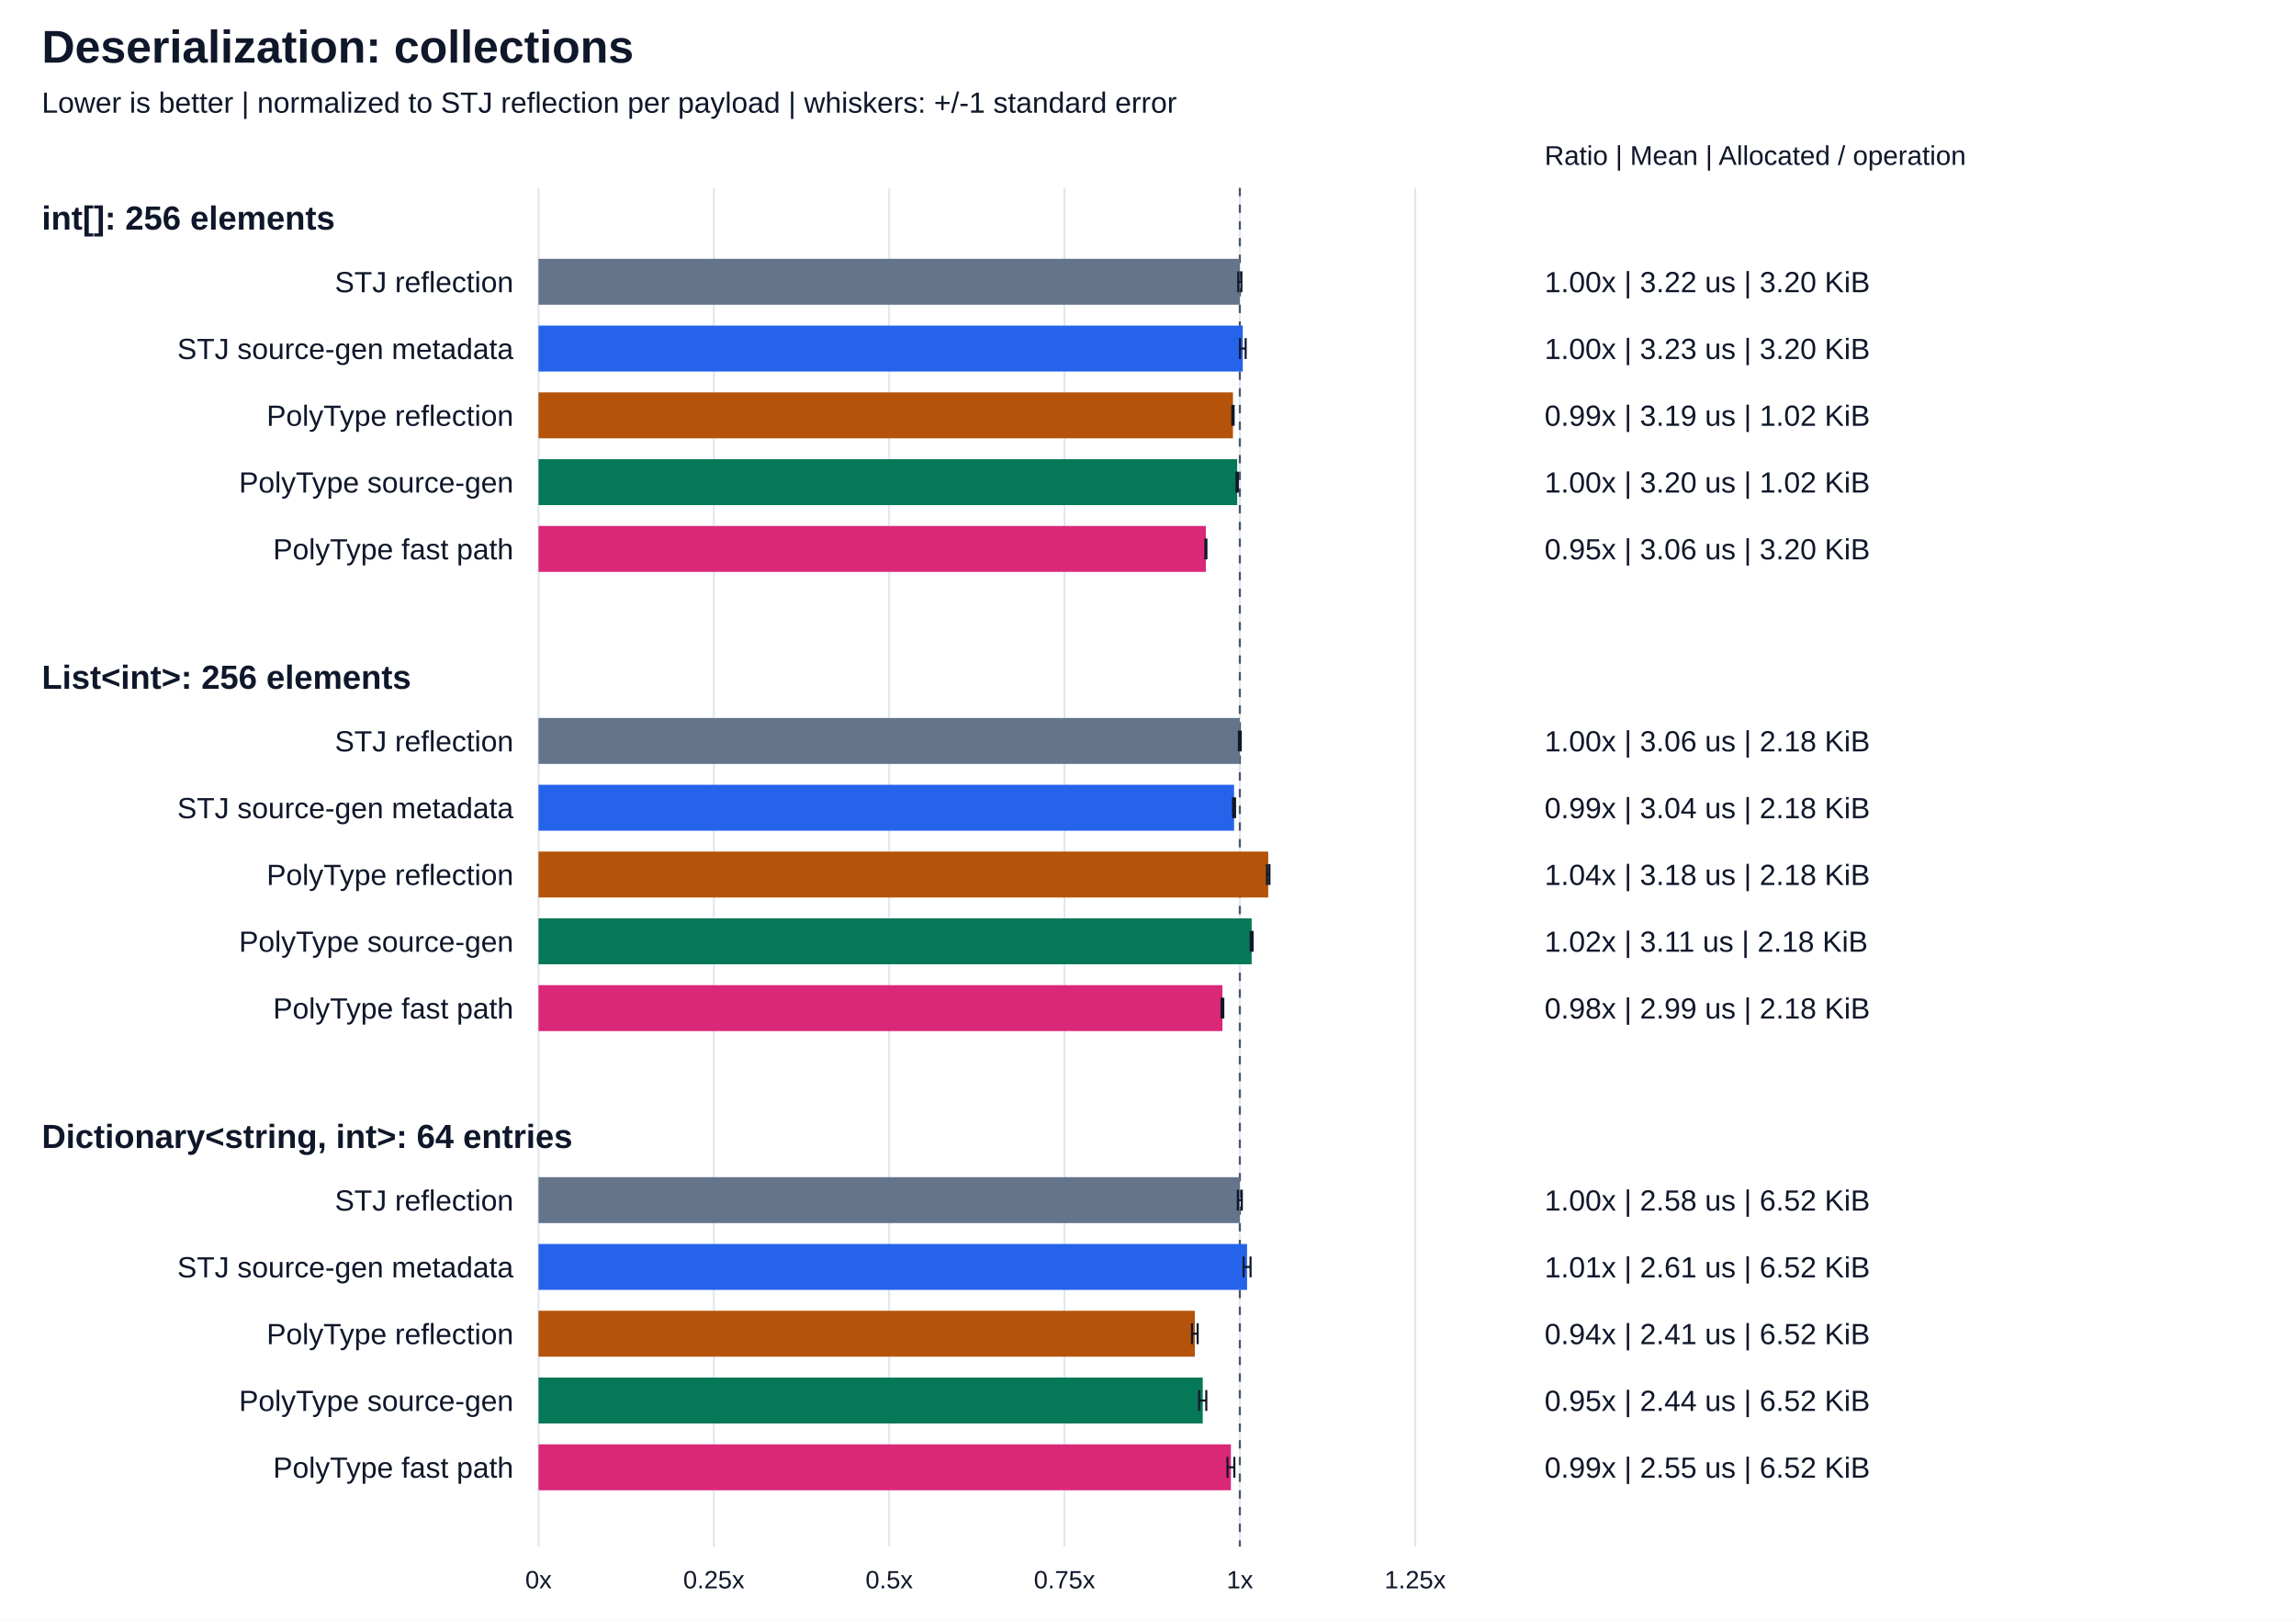
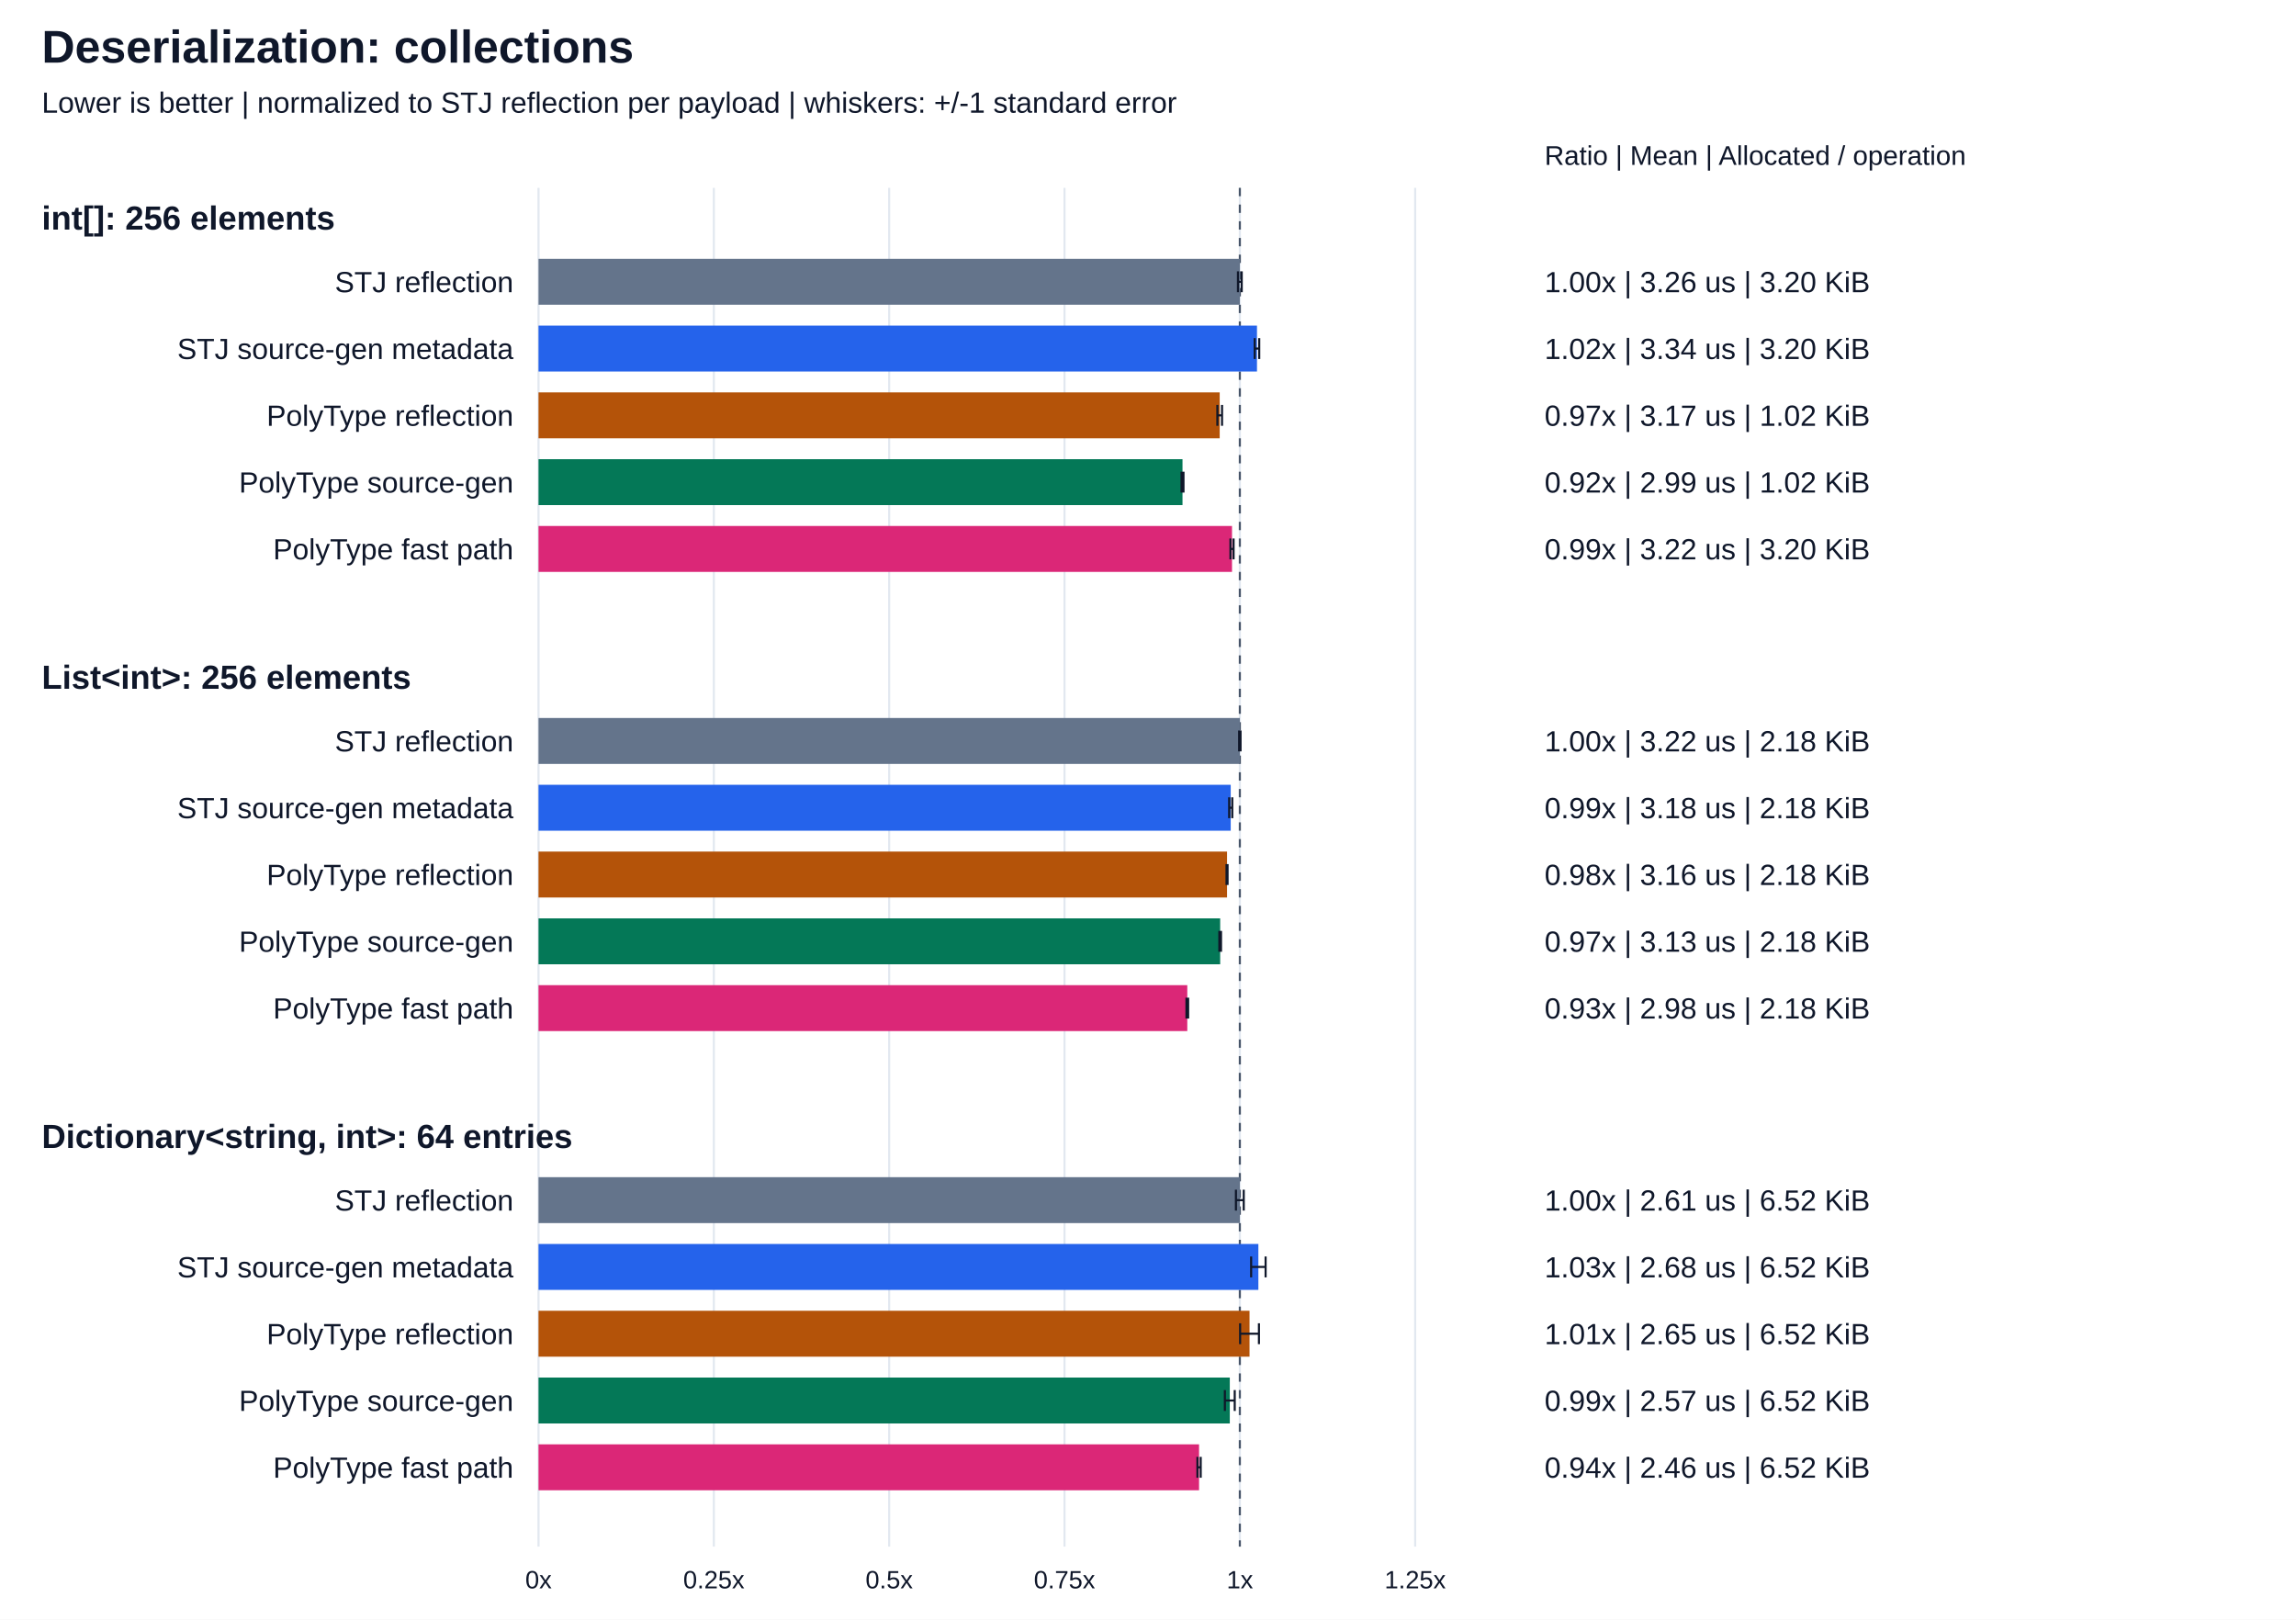
<svg xmlns="http://www.w3.org/2000/svg" width="1100" height="776" viewBox="0 0 1100 776" role="img" aria-labelledby="title desc">
  <rect width="100%" height="100%" fill="#ffffff" />
  <g font-family="Arial, sans-serif" font-size="14" fill="#0f172a">
    <text x="20" y="30" font-size="22" font-weight="bold">Deserialization: collections</text>
    <text x="20" y="54">Lower is better | normalized to STJ reflection per payload | whiskers: +/-1 standard error</text>
    <text x="740" y="79" font-size="13">Ratio | Mean | Allocated / operation</text>
    <line x1="258.00" y1="90" x2="258.00" y2="741" stroke="#e2e8f0" />
    <text x="258.00" y="761" text-anchor="middle" font-size="12">0x</text>
    <line x1="342.00" y1="90" x2="342.00" y2="741" stroke="#e2e8f0" />
    <text x="342.00" y="761" text-anchor="middle" font-size="12">0.25x</text>
    <line x1="426.00" y1="90" x2="426.00" y2="741" stroke="#e2e8f0" />
    <text x="426.00" y="761" text-anchor="middle" font-size="12">0.5x</text>
    <line x1="510.00" y1="90" x2="510.00" y2="741" stroke="#e2e8f0" />
    <text x="510.00" y="761" text-anchor="middle" font-size="12">0.75x</text>
    <line x1="594.00" y1="90" x2="594.00" y2="741" stroke="#e2e8f0" />
    <text x="594.00" y="761" text-anchor="middle" font-size="12">1x</text>
    <line x1="678.00" y1="90" x2="678.00" y2="741" stroke="#e2e8f0" />
    <text x="678.00" y="761" text-anchor="middle" font-size="12">1.25x</text>
    <line x1="594.00" y1="90" x2="594.00" y2="741" stroke="#475569" stroke-dasharray="4 4" />
    <text x="20" y="110" font-weight="bold" font-size="16">int[]: 256 elements</text>
    <text x="246" y="140" text-anchor="end">STJ reflection</text>
    <rect x="258" y="124" width="336.00" height="22" fill="#64748b" />
-     <path d="M 593.26 135 H 594.74 M 593.26 130 V 140 M 594.74 130 V 140" stroke="#0f172a" fill="none" />
-     <text x="740" y="140">1.00x | 3.22 us | 3.20 KiB</text>
+     <path d="M 593.10 135 H 594.90 M 593.10 130 V 140 M 594.90 130 V 140" stroke="#0f172a" fill="none" />
+     <text x="740" y="140">1.00x | 3.26 us | 3.20 KiB</text>
    <text x="246" y="172" text-anchor="end">STJ source-gen metadata</text>
-     <rect x="258" y="156" width="337.42" height="22" fill="#2563eb" />
-     <path d="M 594.05 167 H 596.79 M 594.05 162 V 172 M 596.79 162 V 172" stroke="#0f172a" fill="none" />
-     <text x="740" y="172">1.00x | 3.23 us | 3.20 KiB</text>
+     <rect x="258" y="156" width="344.21" height="22" fill="#2563eb" />
+     <path d="M 601.13 167 H 603.29 M 601.13 162 V 172 M 603.29 162 V 172" stroke="#0f172a" fill="none" />
+     <text x="740" y="172">1.02x | 3.34 us | 3.20 KiB</text>
    <text x="246" y="204" text-anchor="end">PolyType reflection</text>
-     <rect x="258" y="188" width="332.71" height="22" fill="#b45309" />
-     <path d="M 590.40 199 H 591.03 M 590.40 194 V 204 M 591.03 194 V 204" stroke="#0f172a" fill="none" />
-     <text x="740" y="204">0.99x | 3.19 us | 1.02 KiB</text>
+     <rect x="258" y="188" width="326.35" height="22" fill="#b45309" />
+     <path d="M 583.23 199 H 585.47 M 583.23 194 V 204 M 585.47 194 V 204" stroke="#0f172a" fill="none" />
+     <text x="740" y="204">0.97x | 3.17 us | 1.02 KiB</text>
    <text x="246" y="236" text-anchor="end">PolyType source-gen</text>
-     <rect x="258" y="220" width="334.73" height="22" fill="#047857" />
-     <path d="M 592.41 231 H 593.04 M 592.41 226 V 236 M 593.04 226 V 236" stroke="#0f172a" fill="none" />
-     <text x="740" y="236">1.00x | 3.20 us | 1.02 KiB</text>
+     <rect x="258" y="220" width="308.53" height="22" fill="#047857" />
+     <path d="M 566.06 231 H 567.00 M 566.06 226 V 236 M 567.00 226 V 236" stroke="#0f172a" fill="none" />
+     <text x="740" y="236">0.92x | 2.99 us | 1.02 KiB</text>
    <text x="246" y="268" text-anchor="end">PolyType fast path</text>
-     <rect x="258" y="252" width="319.75" height="22" fill="#db2777" />
-     <path d="M 577.52 263 H 577.98 M 577.52 258 V 268 M 577.98 258 V 268" stroke="#0f172a" fill="none" />
-     <text x="740" y="268">0.95x | 3.06 us | 3.20 KiB</text>
+     <rect x="258" y="252" width="332.25" height="22" fill="#db2777" />
+     <path d="M 589.50 263 H 591.00 M 589.50 258 V 268 M 591.00 258 V 268" stroke="#0f172a" fill="none" />
+     <text x="740" y="268">0.99x | 3.22 us | 3.20 KiB</text>
    <text x="20" y="330" font-weight="bold" font-size="16">List&lt;int&gt;: 256 elements</text>
    <text x="246" y="360" text-anchor="end">STJ reflection</text>
    <rect x="258" y="344" width="336.00" height="22" fill="#64748b" />
-     <path d="M 593.56 355 H 594.44 M 593.56 350 V 360 M 594.44 350 V 360" stroke="#0f172a" fill="none" />
-     <text x="740" y="360">1.00x | 3.06 us | 2.18 KiB</text>
+     <path d="M 593.66 355 H 594.34 M 593.66 350 V 360 M 594.34 350 V 360" stroke="#0f172a" fill="none" />
+     <text x="740" y="360">1.00x | 3.22 us | 2.18 KiB</text>
    <text x="246" y="392" text-anchor="end">STJ source-gen metadata</text>
-     <rect x="258" y="376" width="333.24" height="22" fill="#2563eb" />
-     <path d="M 590.77 387 H 591.70 M 590.77 382 V 392 M 591.70 382 V 392" stroke="#0f172a" fill="none" />
-     <text x="740" y="392">0.99x | 3.04 us | 2.18 KiB</text>
+     <rect x="258" y="376" width="331.63" height="22" fill="#2563eb" />
+     <path d="M 588.89 387 H 590.37 M 588.89 382 V 392 M 590.37 382 V 392" stroke="#0f172a" fill="none" />
+     <text x="740" y="392">0.99x | 3.18 us | 2.18 KiB</text>
    <text x="246" y="424" text-anchor="end">PolyType reflection</text>
-     <rect x="258" y="408" width="349.60" height="22" fill="#b45309" />
-     <path d="M 607.02 419 H 608.18 M 607.02 414 V 424 M 608.18 414 V 424" stroke="#0f172a" fill="none" />
-     <text x="740" y="424">1.04x | 3.18 us | 2.18 KiB</text>
+     <rect x="258" y="408" width="329.87" height="22" fill="#b45309" />
+     <path d="M 587.62 419 H 588.12 M 587.62 414 V 424 M 588.12 414 V 424" stroke="#0f172a" fill="none" />
+     <text x="740" y="424">0.98x | 3.16 us | 2.18 KiB</text>
    <text x="246" y="456" text-anchor="end">PolyType source-gen</text>
-     <rect x="258" y="440" width="341.66" height="22" fill="#047857" />
-     <path d="M 599.21 451 H 600.11 M 599.21 446 V 456 M 600.11 446 V 456" stroke="#0f172a" fill="none" />
-     <text x="740" y="456">1.02x | 3.11 us | 2.18 KiB</text>
+     <rect x="258" y="440" width="326.58" height="22" fill="#047857" />
+     <path d="M 584.18 451 H 584.98 M 584.18 446 V 456 M 584.98 446 V 456" stroke="#0f172a" fill="none" />
+     <text x="740" y="456">0.97x | 3.13 us | 2.18 KiB</text>
    <text x="246" y="488" text-anchor="end">PolyType fast path</text>
-     <rect x="258" y="472" width="327.66" height="22" fill="#db2777" />
-     <path d="M 585.25 483 H 586.07 M 585.25 478 V 488 M 586.07 478 V 488" stroke="#0f172a" fill="none" />
-     <text x="740" y="488">0.98x | 2.99 us | 2.18 KiB</text>
+     <rect x="258" y="472" width="310.82" height="22" fill="#db2777" />
+     <path d="M 568.42 483 H 569.23 M 568.42 478 V 488 M 569.23 478 V 488" stroke="#0f172a" fill="none" />
+     <text x="740" y="488">0.93x | 2.98 us | 2.18 KiB</text>
    <text x="20" y="550" font-weight="bold" font-size="16">Dictionary&lt;string, int&gt;: 64 entries</text>
    <text x="246" y="580" text-anchor="end">STJ reflection</text>
    <rect x="258" y="564" width="336.00" height="22" fill="#64748b" />
-     <path d="M 593.06 575 H 594.94 M 593.06 570 V 580 M 594.94 570 V 580" stroke="#0f172a" fill="none" />
-     <text x="740" y="580">1.00x | 2.58 us | 6.52 KiB</text>
+     <path d="M 592.13 575 H 595.87 M 592.13 570 V 580 M 595.87 570 V 580" stroke="#0f172a" fill="none" />
+     <text x="740" y="580">1.00x | 2.61 us | 6.52 KiB</text>
    <text x="246" y="612" text-anchor="end">STJ source-gen metadata</text>
-     <rect x="258" y="596" width="339.46" height="22" fill="#2563eb" />
-     <path d="M 595.80 607 H 599.13 M 595.80 602 V 612 M 599.13 602 V 612" stroke="#0f172a" fill="none" />
-     <text x="740" y="612">1.01x | 2.61 us | 6.52 KiB</text>
+     <rect x="258" y="596" width="344.88" height="22" fill="#2563eb" />
+     <path d="M 599.41 607 H 606.35 M 599.41 602 V 612 M 606.35 602 V 612" stroke="#0f172a" fill="none" />
+     <text x="740" y="612">1.03x | 2.68 us | 6.52 KiB</text>
    <text x="246" y="644" text-anchor="end">PolyType reflection</text>
-     <rect x="258" y="628" width="314.44" height="22" fill="#b45309" />
-     <path d="M 571.08 639 H 573.79 M 571.08 634 V 644 M 573.79 634 V 644" stroke="#0f172a" fill="none" />
-     <text x="740" y="644">0.94x | 2.41 us | 6.52 KiB</text>
+     <rect x="258" y="628" width="340.64" height="22" fill="#b45309" />
+     <path d="M 594.13 639 H 603.15 M 594.13 634 V 644 M 603.15 634 V 644" stroke="#0f172a" fill="none" />
+     <text x="740" y="644">1.01x | 2.65 us | 6.52 KiB</text>
    <text x="246" y="676" text-anchor="end">PolyType source-gen</text>
-     <rect x="258" y="660" width="318.23" height="22" fill="#047857" />
-     <path d="M 574.52 671 H 577.93 M 574.52 666 V 676 M 577.93 666 V 676" stroke="#0f172a" fill="none" />
-     <text x="740" y="676">0.95x | 2.44 us | 6.52 KiB</text>
+     <rect x="258" y="660" width="331.19" height="22" fill="#047857" />
+     <path d="M 586.83 671 H 591.55 M 586.83 666 V 676 M 591.55 666 V 676" stroke="#0f172a" fill="none" />
+     <text x="740" y="676">0.99x | 2.57 us | 6.52 KiB</text>
    <text x="246" y="708" text-anchor="end">PolyType fast path</text>
-     <rect x="258" y="692" width="331.73" height="22" fill="#db2777" />
-     <path d="M 588.09 703 H 591.37 M 588.09 698 V 708 M 591.37 698 V 708" stroke="#0f172a" fill="none" />
-     <text x="740" y="708">0.99x | 2.55 us | 6.52 KiB</text>
+     <rect x="258" y="692" width="316.46" height="22" fill="#db2777" />
+     <path d="M 573.67 703 H 575.25 M 573.67 698 V 708 M 575.25 698 V 708" stroke="#0f172a" fill="none" />
+     <text x="740" y="708">0.94x | 2.46 us | 6.52 KiB</text>
  </g>
</svg>
